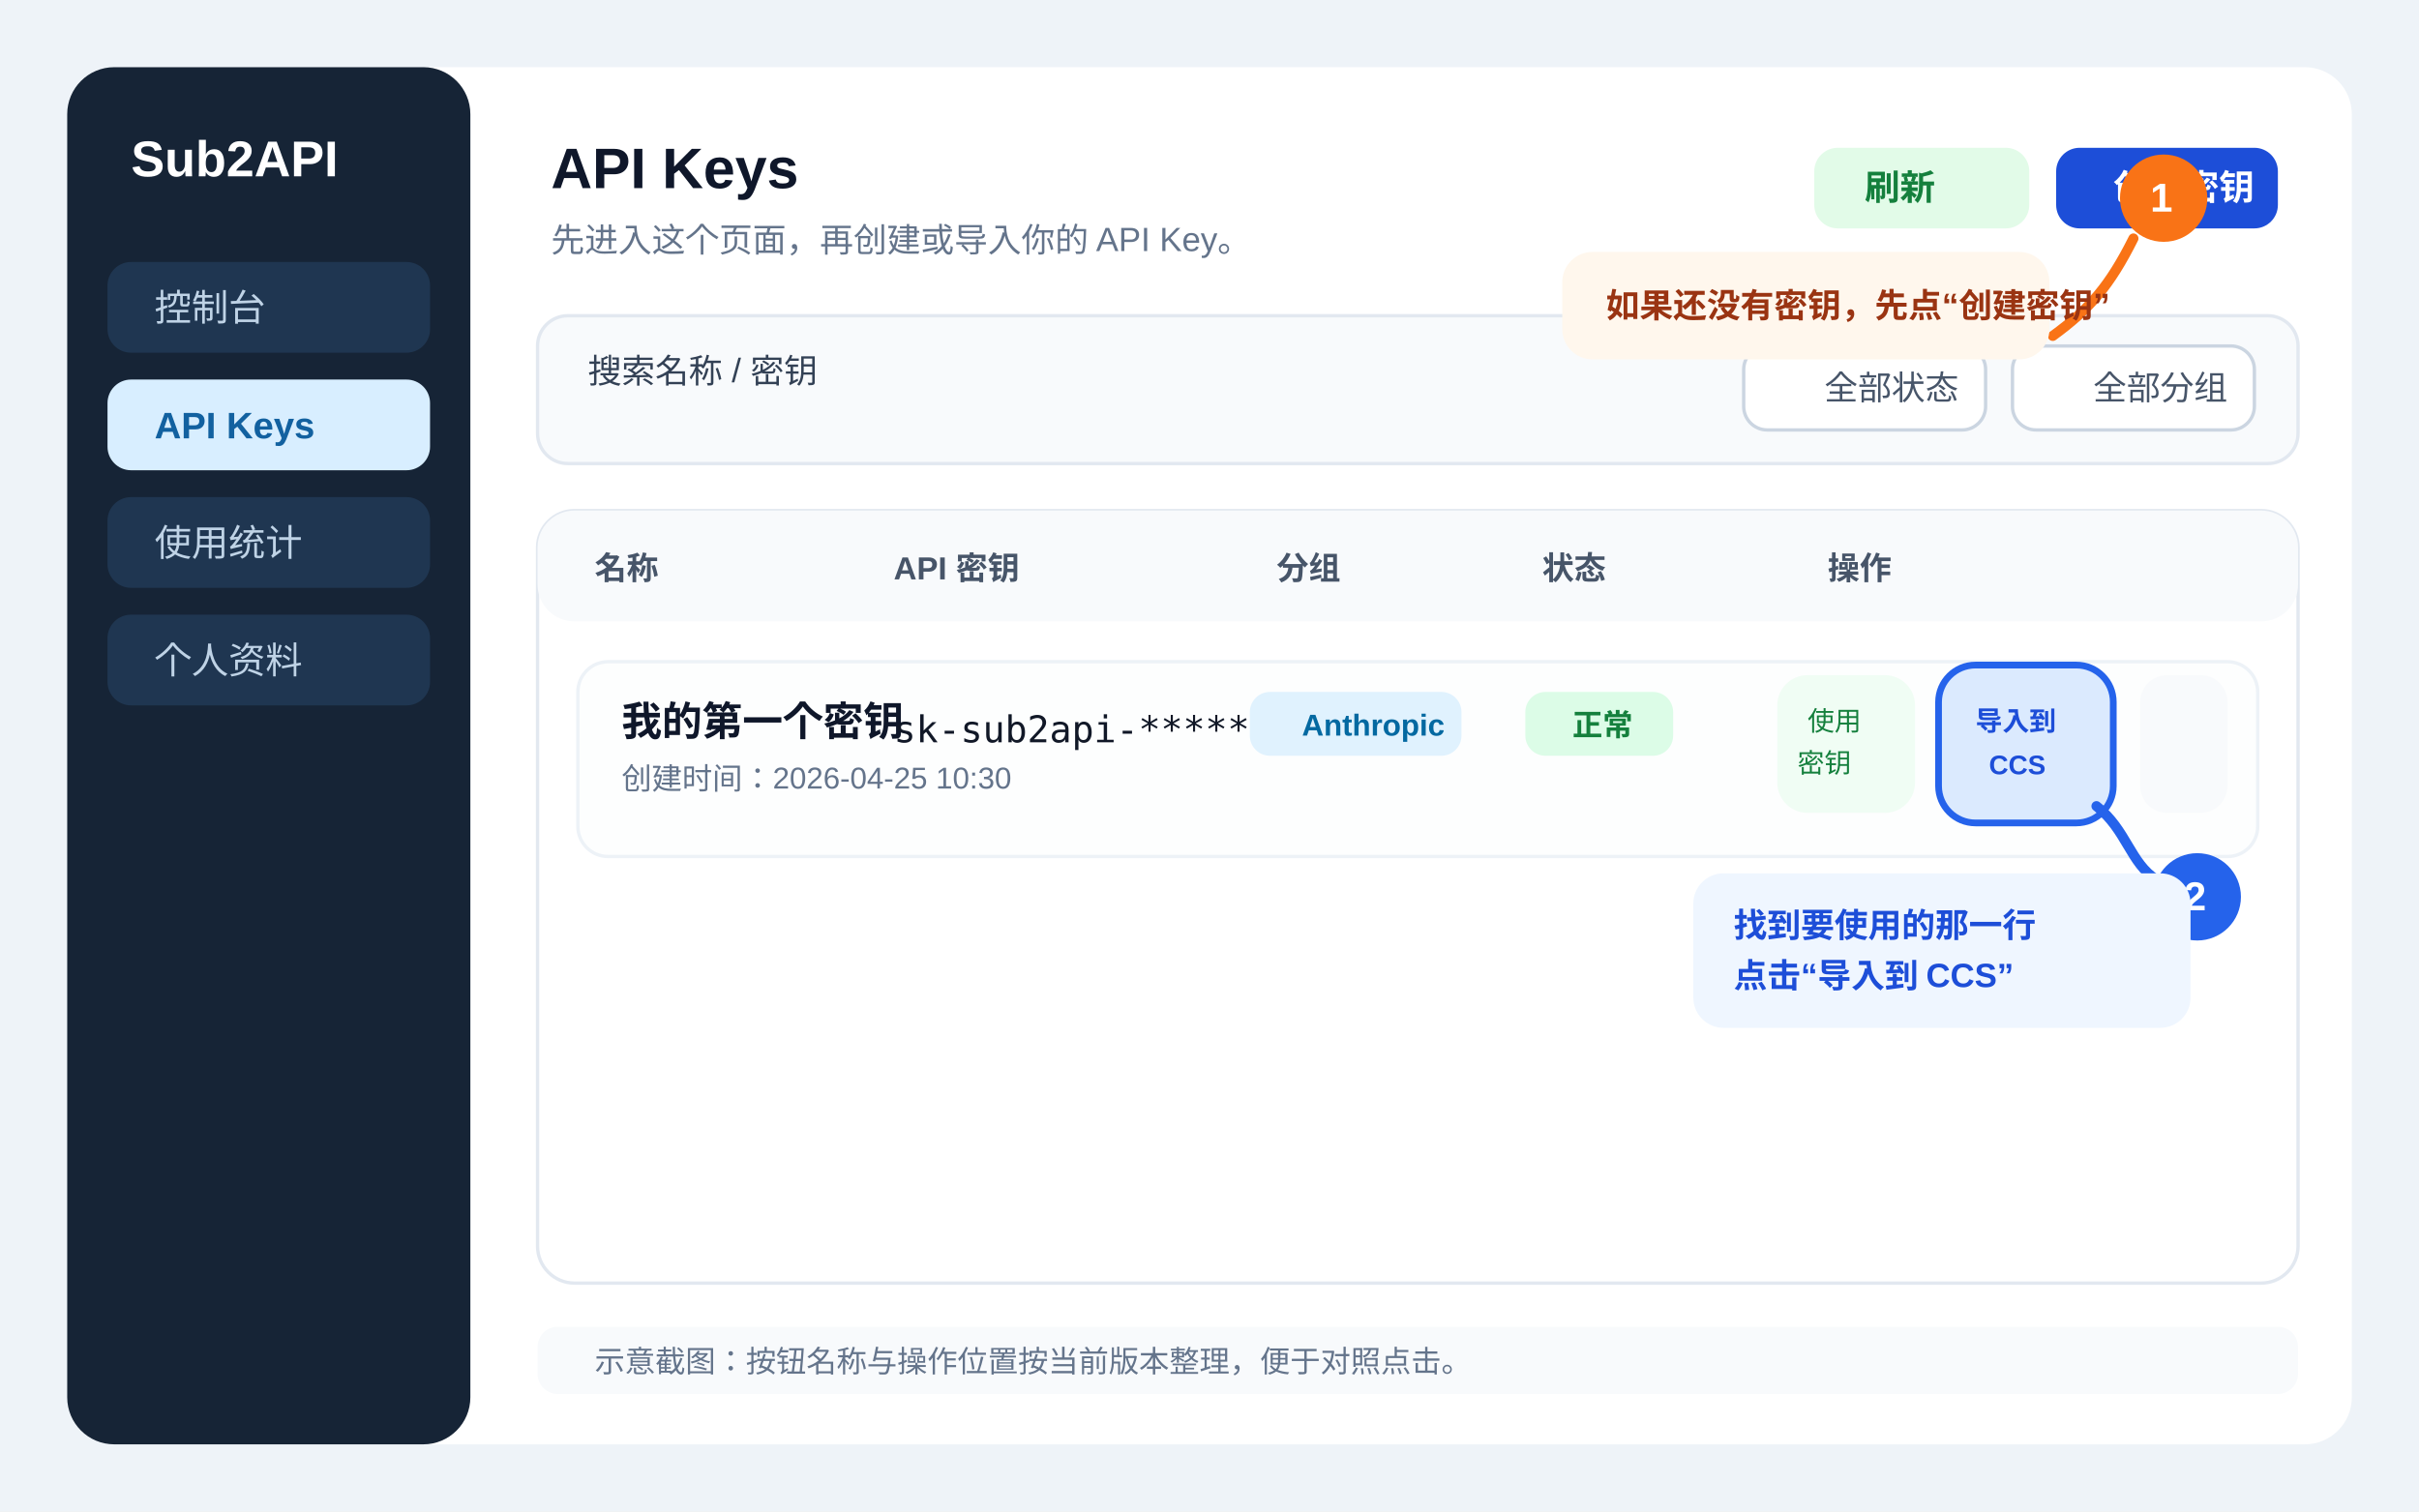
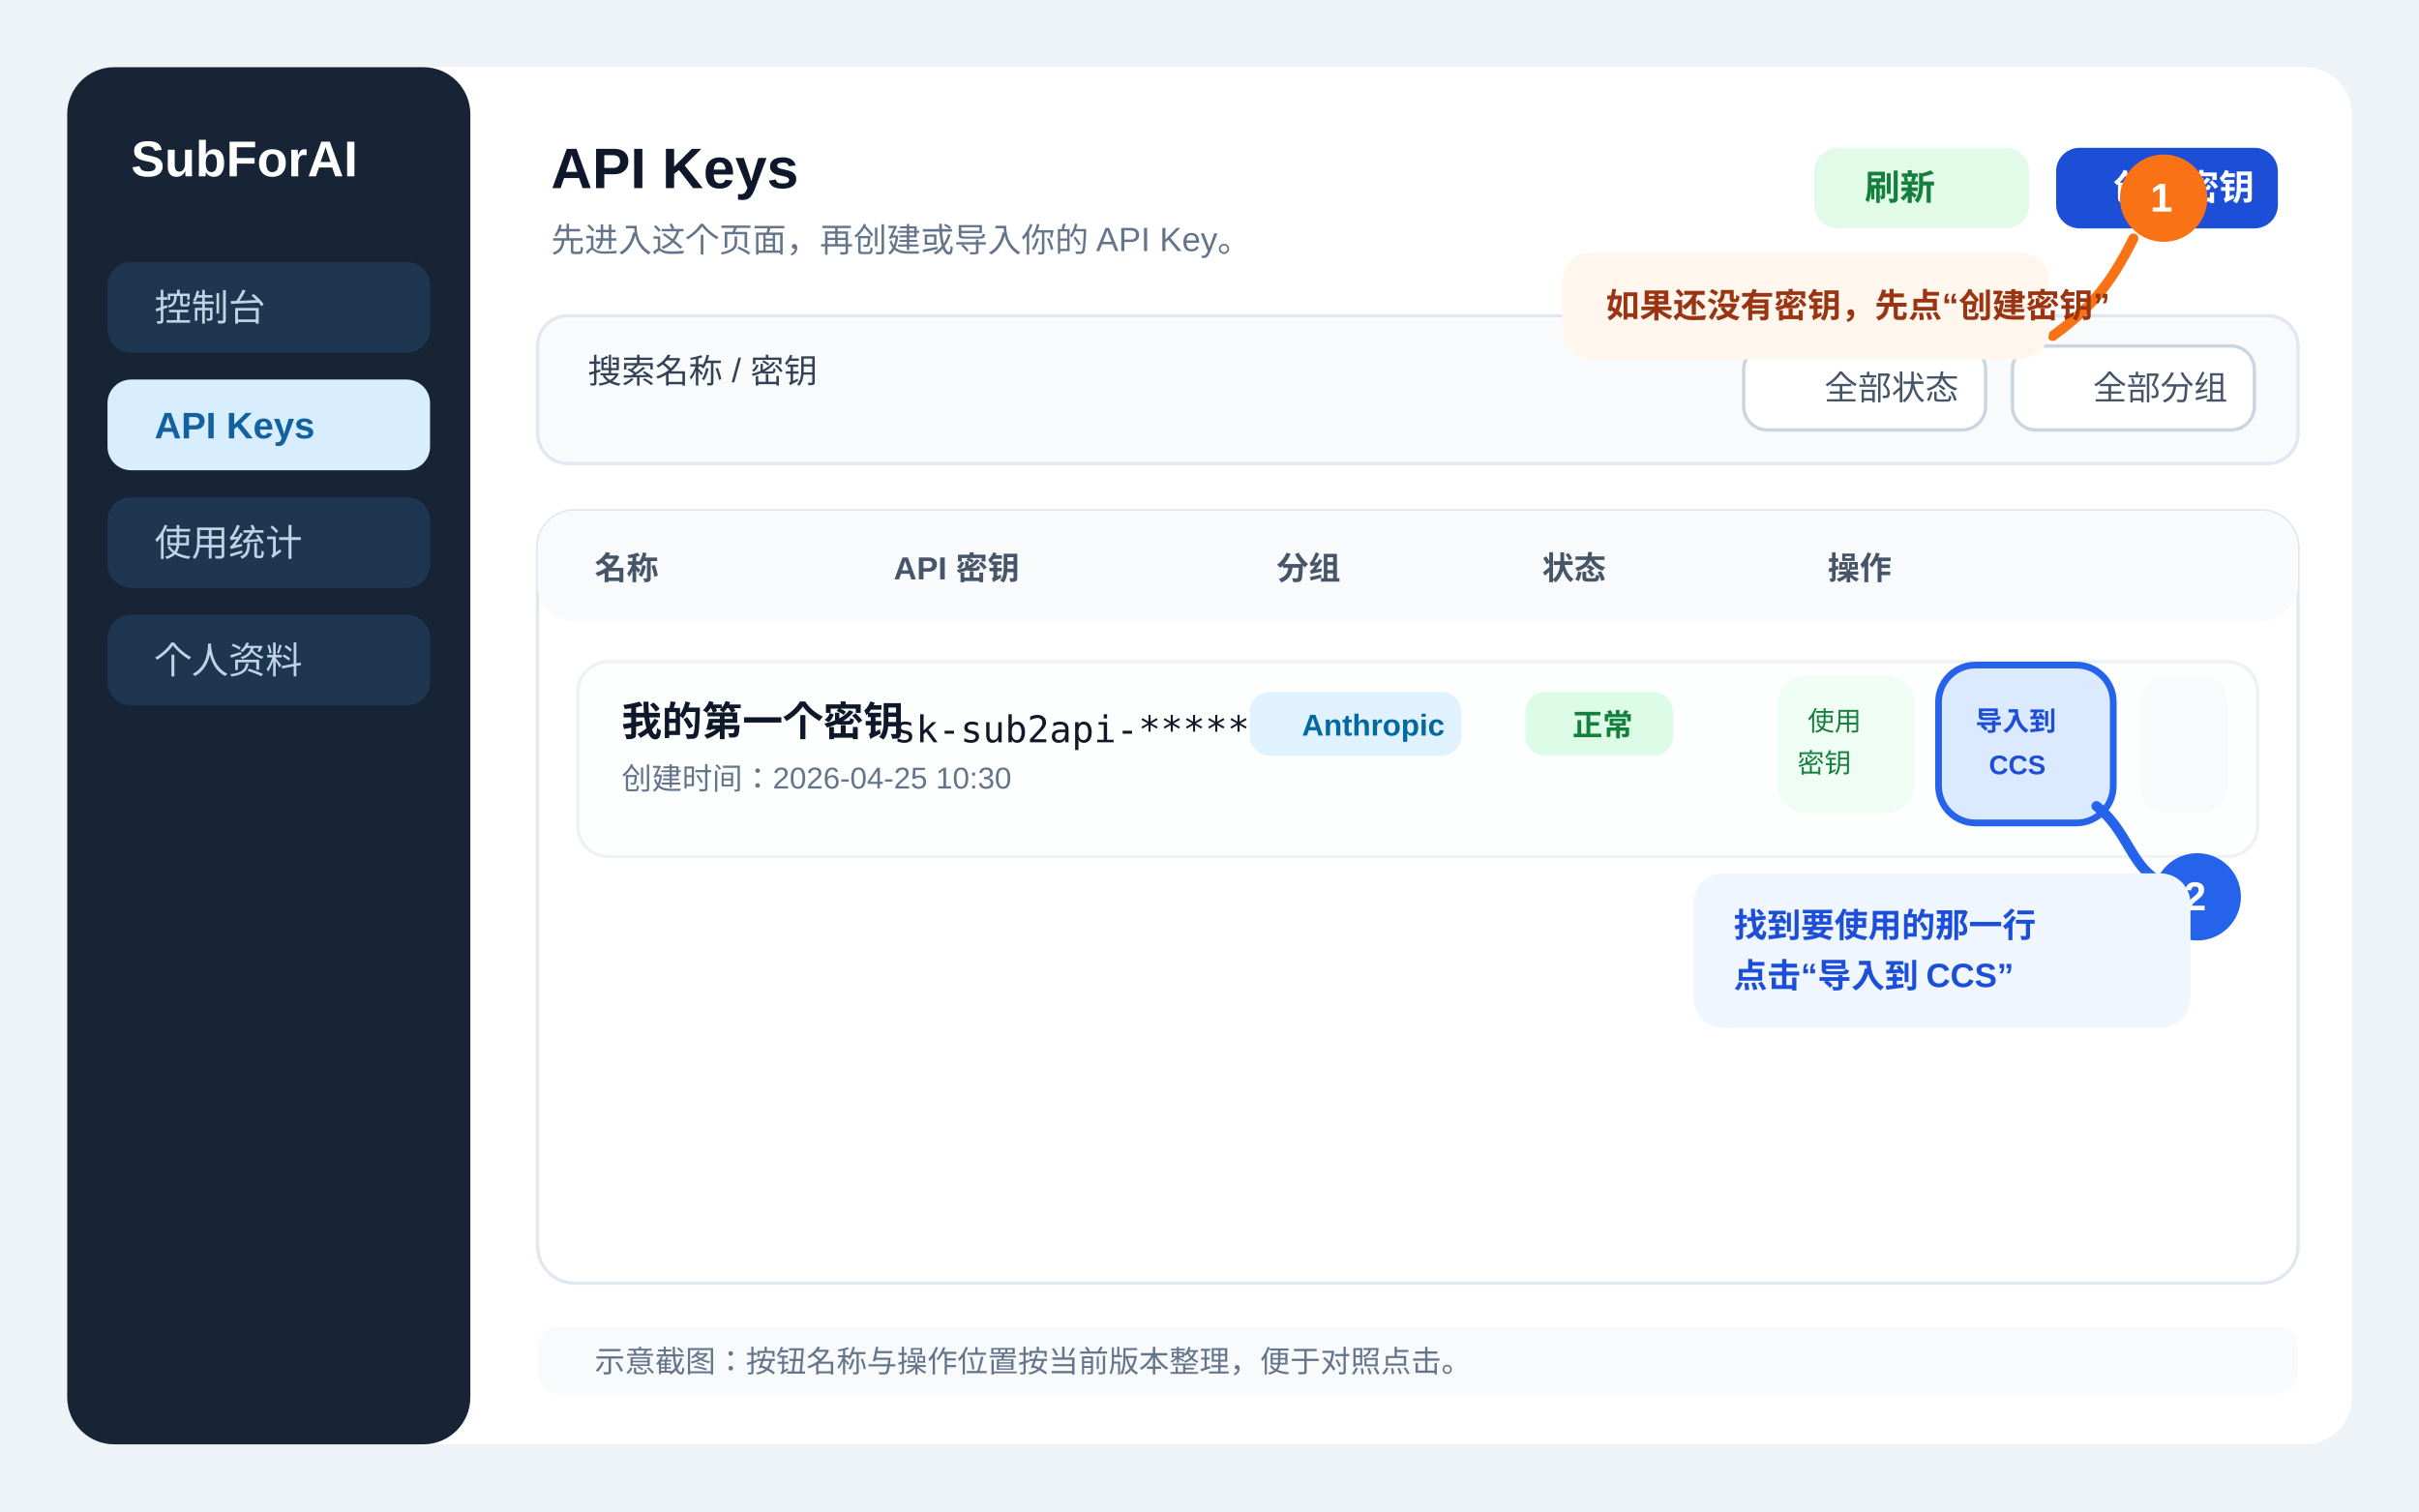
<svg xmlns="http://www.w3.org/2000/svg" width="1440" height="900" viewBox="0 0 1440 900" fill="none">
  <rect width="1440" height="900" fill="#EEF3F8" />
  <rect x="40" y="40" width="1360" height="820" rx="28" fill="#FFFFFF" />
  <rect x="40" y="40" width="240" height="820" rx="28" fill="#162436" />
-   <text x="78" y="105" fill="#FFFFFF" font-size="30" font-family="PingFang SC, Microsoft YaHei, Arial" font-weight="700">Sub2API</text>
+   <text x="78" y="105" fill="#FFFFFF" font-size="30" font-family="PingFang SC, Microsoft YaHei, Arial" font-weight="700">SubForAI</text>
  <rect x="64" y="156" width="192" height="54" rx="14" fill="#1F3651" />
  <text x="92" y="191" fill="#BFD3E6" font-size="22" font-family="PingFang SC, Microsoft YaHei, Arial">控制台</text>
  <rect x="64" y="226" width="192" height="54" rx="14" fill="#D8EEFF" />
  <text x="92" y="261" fill="#1261A0" font-size="22" font-family="PingFang SC, Microsoft YaHei, Arial" font-weight="700">API Keys</text>
  <rect x="64" y="296" width="192" height="54" rx="14" fill="#1F3651" />
  <text x="92" y="331" fill="#BFD3E6" font-size="22" font-family="PingFang SC, Microsoft YaHei, Arial">使用统计</text>
  <rect x="64" y="366" width="192" height="54" rx="14" fill="#1F3651" />
  <text x="92" y="401" fill="#BFD3E6" font-size="22" font-family="PingFang SC, Microsoft YaHei, Arial">个人资料</text>
  <text x="328" y="112" fill="#0F172A" font-size="34" font-family="PingFang SC, Microsoft YaHei, Arial" font-weight="700">API Keys</text>
  <text x="328" y="150" fill="#64748B" font-size="20" font-family="PingFang SC, Microsoft YaHei, Arial">先进入这个页面，再创建或导入你的 API Key。</text>
  <rect x="1080" y="88" width="128" height="48" rx="14" fill="#E2FBE8" />
  <text x="1110" y="119" fill="#15803D" font-size="21" font-family="PingFang SC, Microsoft YaHei, Arial" font-weight="700">刷新</text>
  <rect x="1224" y="88" width="132" height="48" rx="14" fill="#1D4ED8" />
  <text x="1258" y="119" fill="#FFFFFF" font-size="21" font-family="PingFang SC, Microsoft YaHei, Arial" font-weight="700">创建密钥</text>
  <rect x="320" y="188" width="1048" height="88" rx="18" fill="#F8FAFC" stroke="#E2E8F0" stroke-width="2" />
  <text x="350" y="228" fill="#334155" font-size="20" font-family="PingFang SC, Microsoft YaHei, Arial">搜索名称 / 密钥</text>
  <rect x="1038" y="206" width="144" height="50" rx="14" fill="#FFFFFF" stroke="#CBD5E1" stroke-width="2" />
  <text x="1086" y="238" fill="#475569" font-size="20" font-family="PingFang SC, Microsoft YaHei, Arial">全部状态</text>
  <rect x="1198" y="206" width="144" height="50" rx="14" fill="#FFFFFF" stroke="#CBD5E1" stroke-width="2" />
  <text x="1246" y="238" fill="#475569" font-size="20" font-family="PingFang SC, Microsoft YaHei, Arial">全部分组</text>
  <rect x="320" y="304" width="1048" height="460" rx="22" fill="#FFFFFF" stroke="#E2E8F0" stroke-width="2" />
  <rect x="320" y="304" width="1048" height="66" rx="22" fill="#F8FAFC" />
  <text x="354" y="345" fill="#475569" font-size="19" font-family="PingFang SC, Microsoft YaHei, Arial" font-weight="700">名称</text>
  <text x="532" y="345" fill="#475569" font-size="19" font-family="PingFang SC, Microsoft YaHei, Arial" font-weight="700">API 密钥</text>
  <text x="760" y="345" fill="#475569" font-size="19" font-family="PingFang SC, Microsoft YaHei, Arial" font-weight="700">分组</text>
  <text x="918" y="345" fill="#475569" font-size="19" font-family="PingFang SC, Microsoft YaHei, Arial" font-weight="700">状态</text>
  <text x="1088" y="345" fill="#475569" font-size="19" font-family="PingFang SC, Microsoft YaHei, Arial" font-weight="700">操作</text>
  <rect x="344" y="394" width="1000" height="116" rx="18" fill="#FDFEFE" stroke="#EDF2F7" stroke-width="2" />
  <text x="370" y="438" fill="#0F172A" font-size="24" font-family="PingFang SC, Microsoft YaHei, Arial" font-weight="700">我的第一个密钥</text>
  <text x="370" y="470" fill="#64748B" font-size="18" font-family="PingFang SC, Microsoft YaHei, Arial">创建时间：2026-04-25 10:30</text>
  <text x="532" y="442" fill="#111827" font-size="22" font-family="SFMono-Regular, Menlo, Consolas, monospace">sk-sub2api-***********</text>
  <rect x="744" y="412" width="126" height="38" rx="12" fill="#E0F2FE" />
  <text x="775" y="438" fill="#0369A1" font-size="18" font-family="PingFang SC, Microsoft YaHei, Arial" font-weight="700">Anthropic</text>
  <rect x="908" y="412" width="88" height="38" rx="12" fill="#DCFCE7" />
  <text x="936" y="438" fill="#15803D" font-size="18" font-family="PingFang SC, Microsoft YaHei, Arial" font-weight="700">正常</text>
  <rect x="1058" y="402" width="82" height="82" rx="18" fill="#F0FDF4" />
  <text x="1076" y="435" fill="#15803D" font-size="16" font-family="PingFang SC, Microsoft YaHei, Arial">使用</text>
  <text x="1070" y="460" fill="#15803D" font-size="16" font-family="PingFang SC, Microsoft YaHei, Arial">密钥</text>
  <rect x="1154" y="396" width="104" height="94" rx="22" fill="#DBEAFE" stroke="#2563EB" stroke-width="4" />
  <text x="1176" y="435" fill="#1D4ED8" font-size="16" font-family="PingFang SC, Microsoft YaHei, Arial" font-weight="700">导入到</text>
  <text x="1184" y="461" fill="#1D4ED8" font-size="16" font-family="PingFang SC, Microsoft YaHei, Arial" font-weight="700">CCS</text>
  <rect x="1274" y="402" width="52" height="82" rx="16" fill="#F8FAFC" />
  <circle cx="1288" cy="118" r="26" fill="#F97316" />
  <text x="1280" y="126" fill="#FFFFFF" font-size="24" font-family="Arial" font-weight="700">1</text>
  <path d="M1270 142C1256 170 1244 184 1222 200" stroke="#F97316" stroke-width="6" stroke-linecap="round" />
  <rect x="930" y="150" width="290" height="64" rx="18" fill="#FFF7ED" />
  <text x="956" y="189" fill="#9A3412" font-size="20" font-family="PingFang SC, Microsoft YaHei, Arial" font-weight="700">如果还没有密钥，先点“创建密钥”</text>
  <circle cx="1308" cy="534" r="26" fill="#2563EB" />
  <text x="1300" y="542" fill="#FFFFFF" font-size="24" font-family="Arial" font-weight="700">2</text>
  <path d="M1284 524C1268 514 1266 494 1248 480" stroke="#2563EB" stroke-width="6" stroke-linecap="round" />
  <rect x="1008" y="520" width="296" height="92" rx="18" fill="#EFF6FF" />
  <text x="1032" y="558" fill="#1D4ED8" font-size="20" font-family="PingFang SC, Microsoft YaHei, Arial" font-weight="700">找到要使用的那一行</text>
  <text x="1032" y="588" fill="#1D4ED8" font-size="20" font-family="PingFang SC, Microsoft YaHei, Arial" font-weight="700">点击“导入到 CCS”</text>
  <rect x="320" y="790" width="1048" height="40" rx="12" fill="#F8FAFC" />
  <text x="354" y="817" fill="#64748B" font-size="18" font-family="PingFang SC, Microsoft YaHei, Arial">示意截图：按钮名称与操作位置按当前版本整理，便于对照点击。</text>
</svg>
